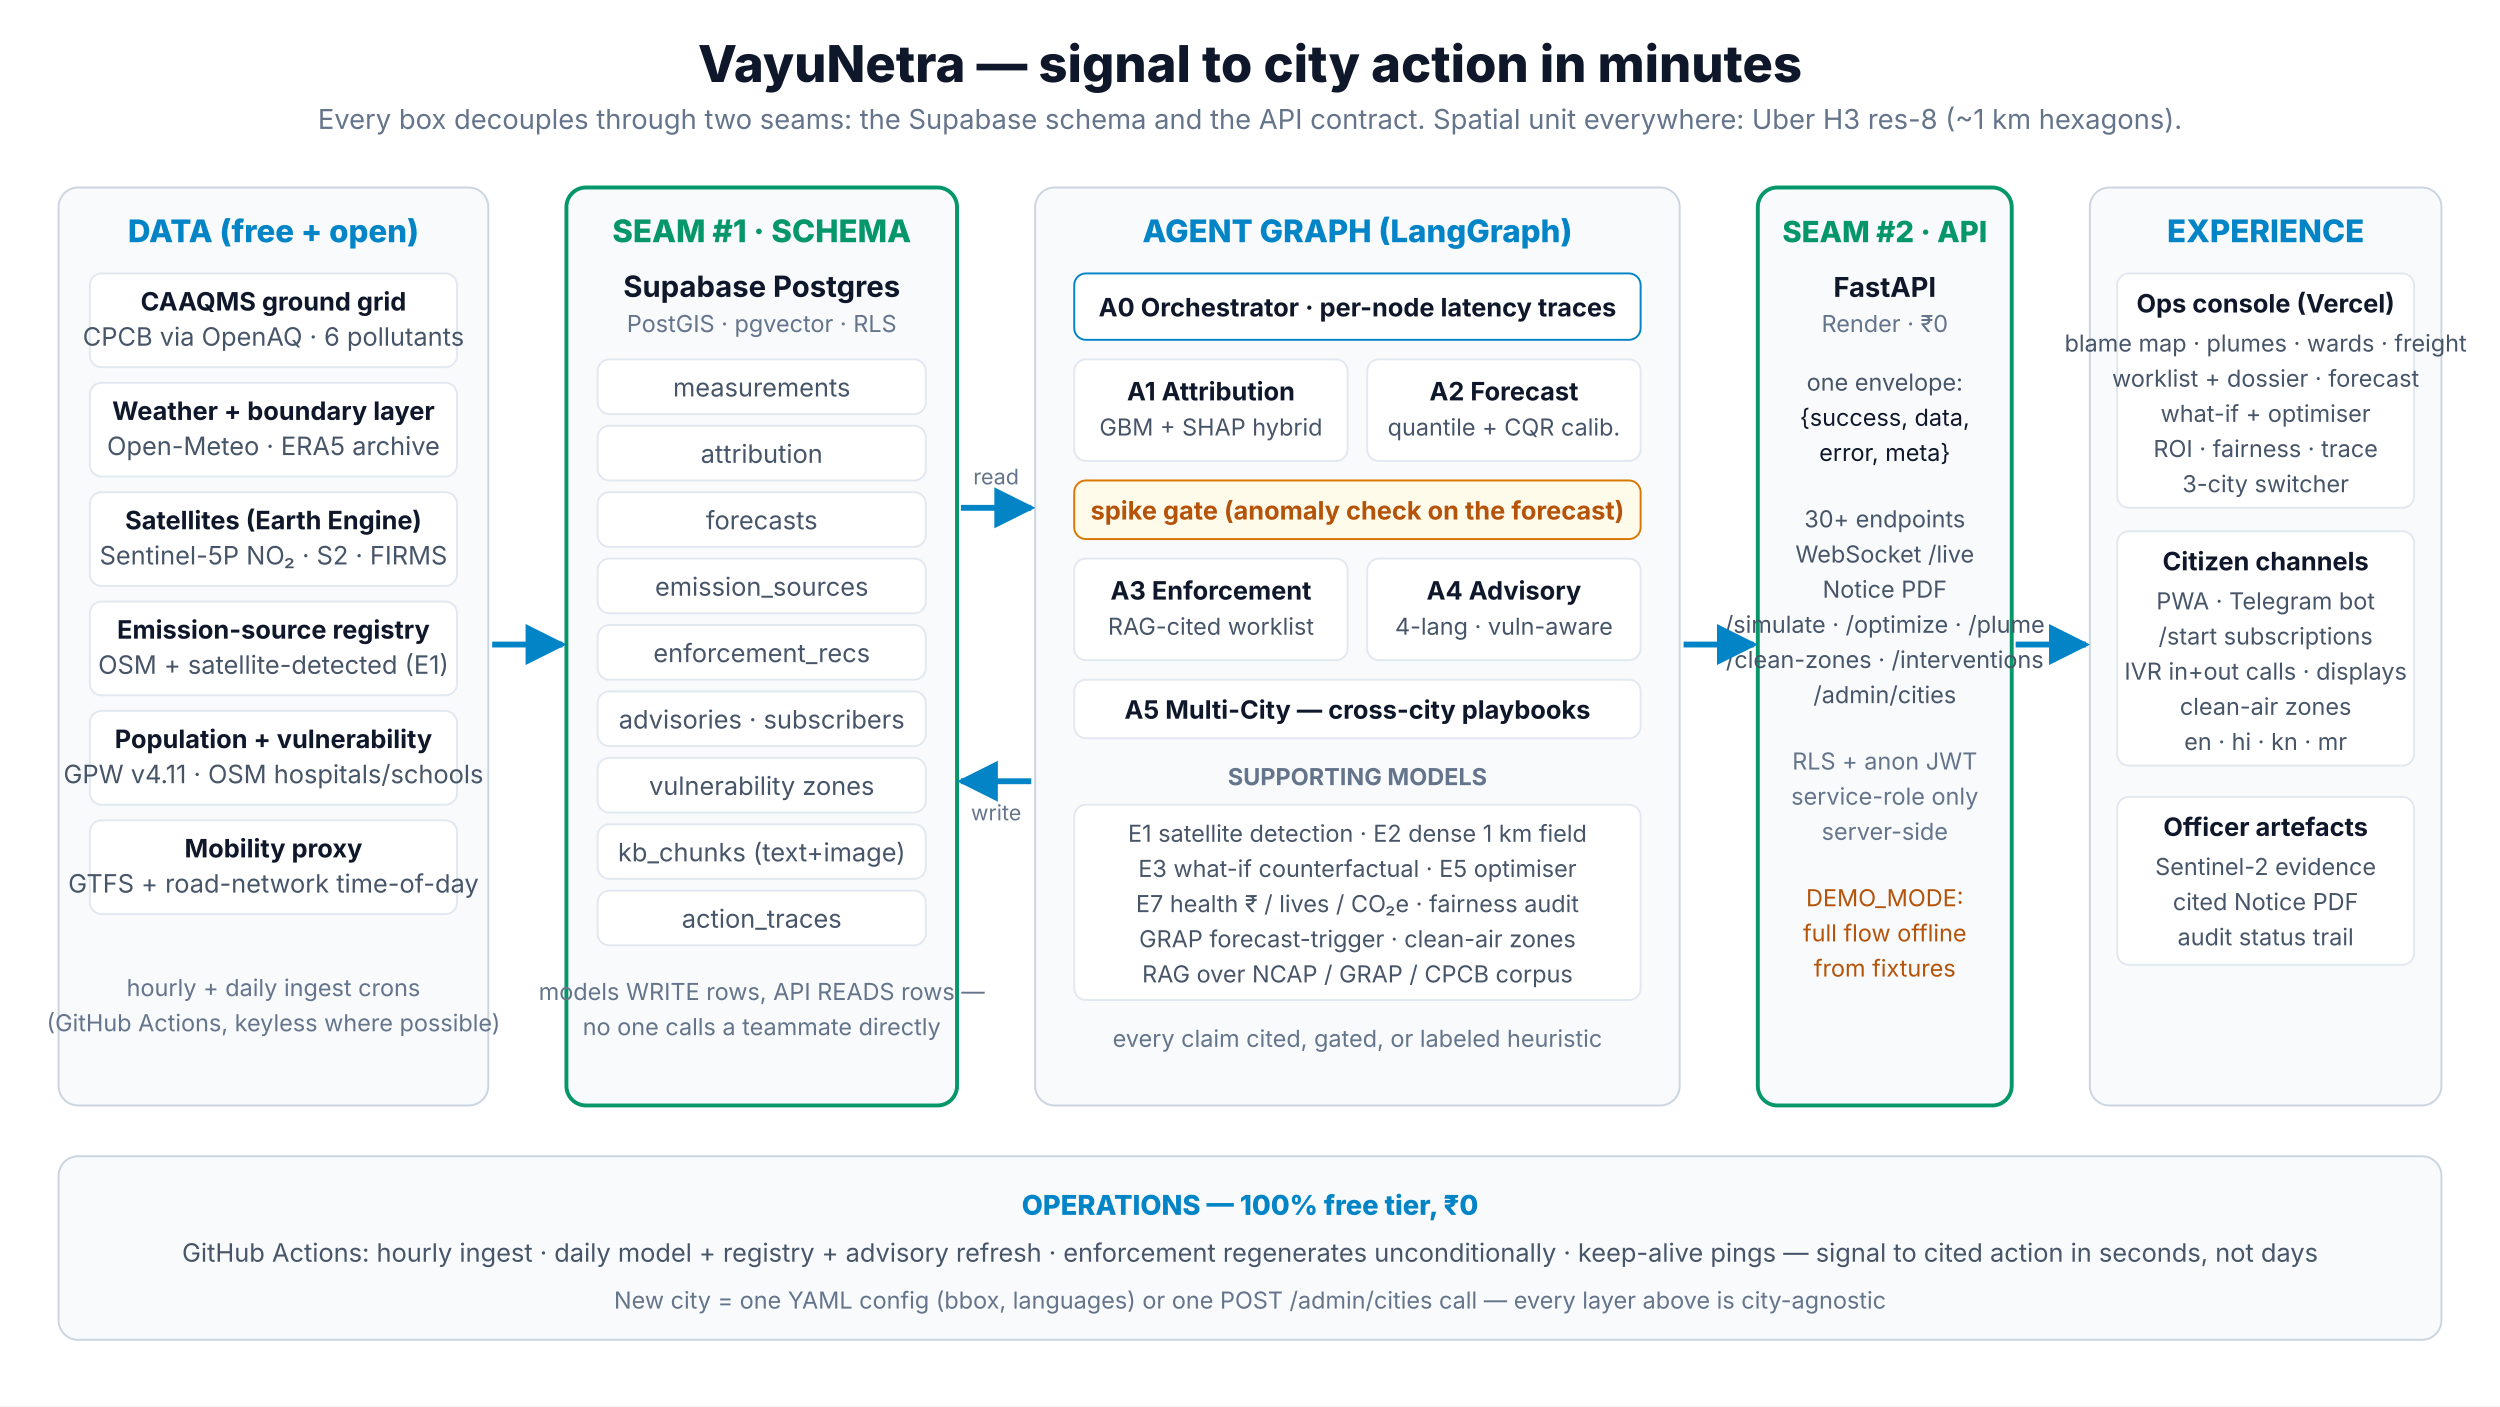
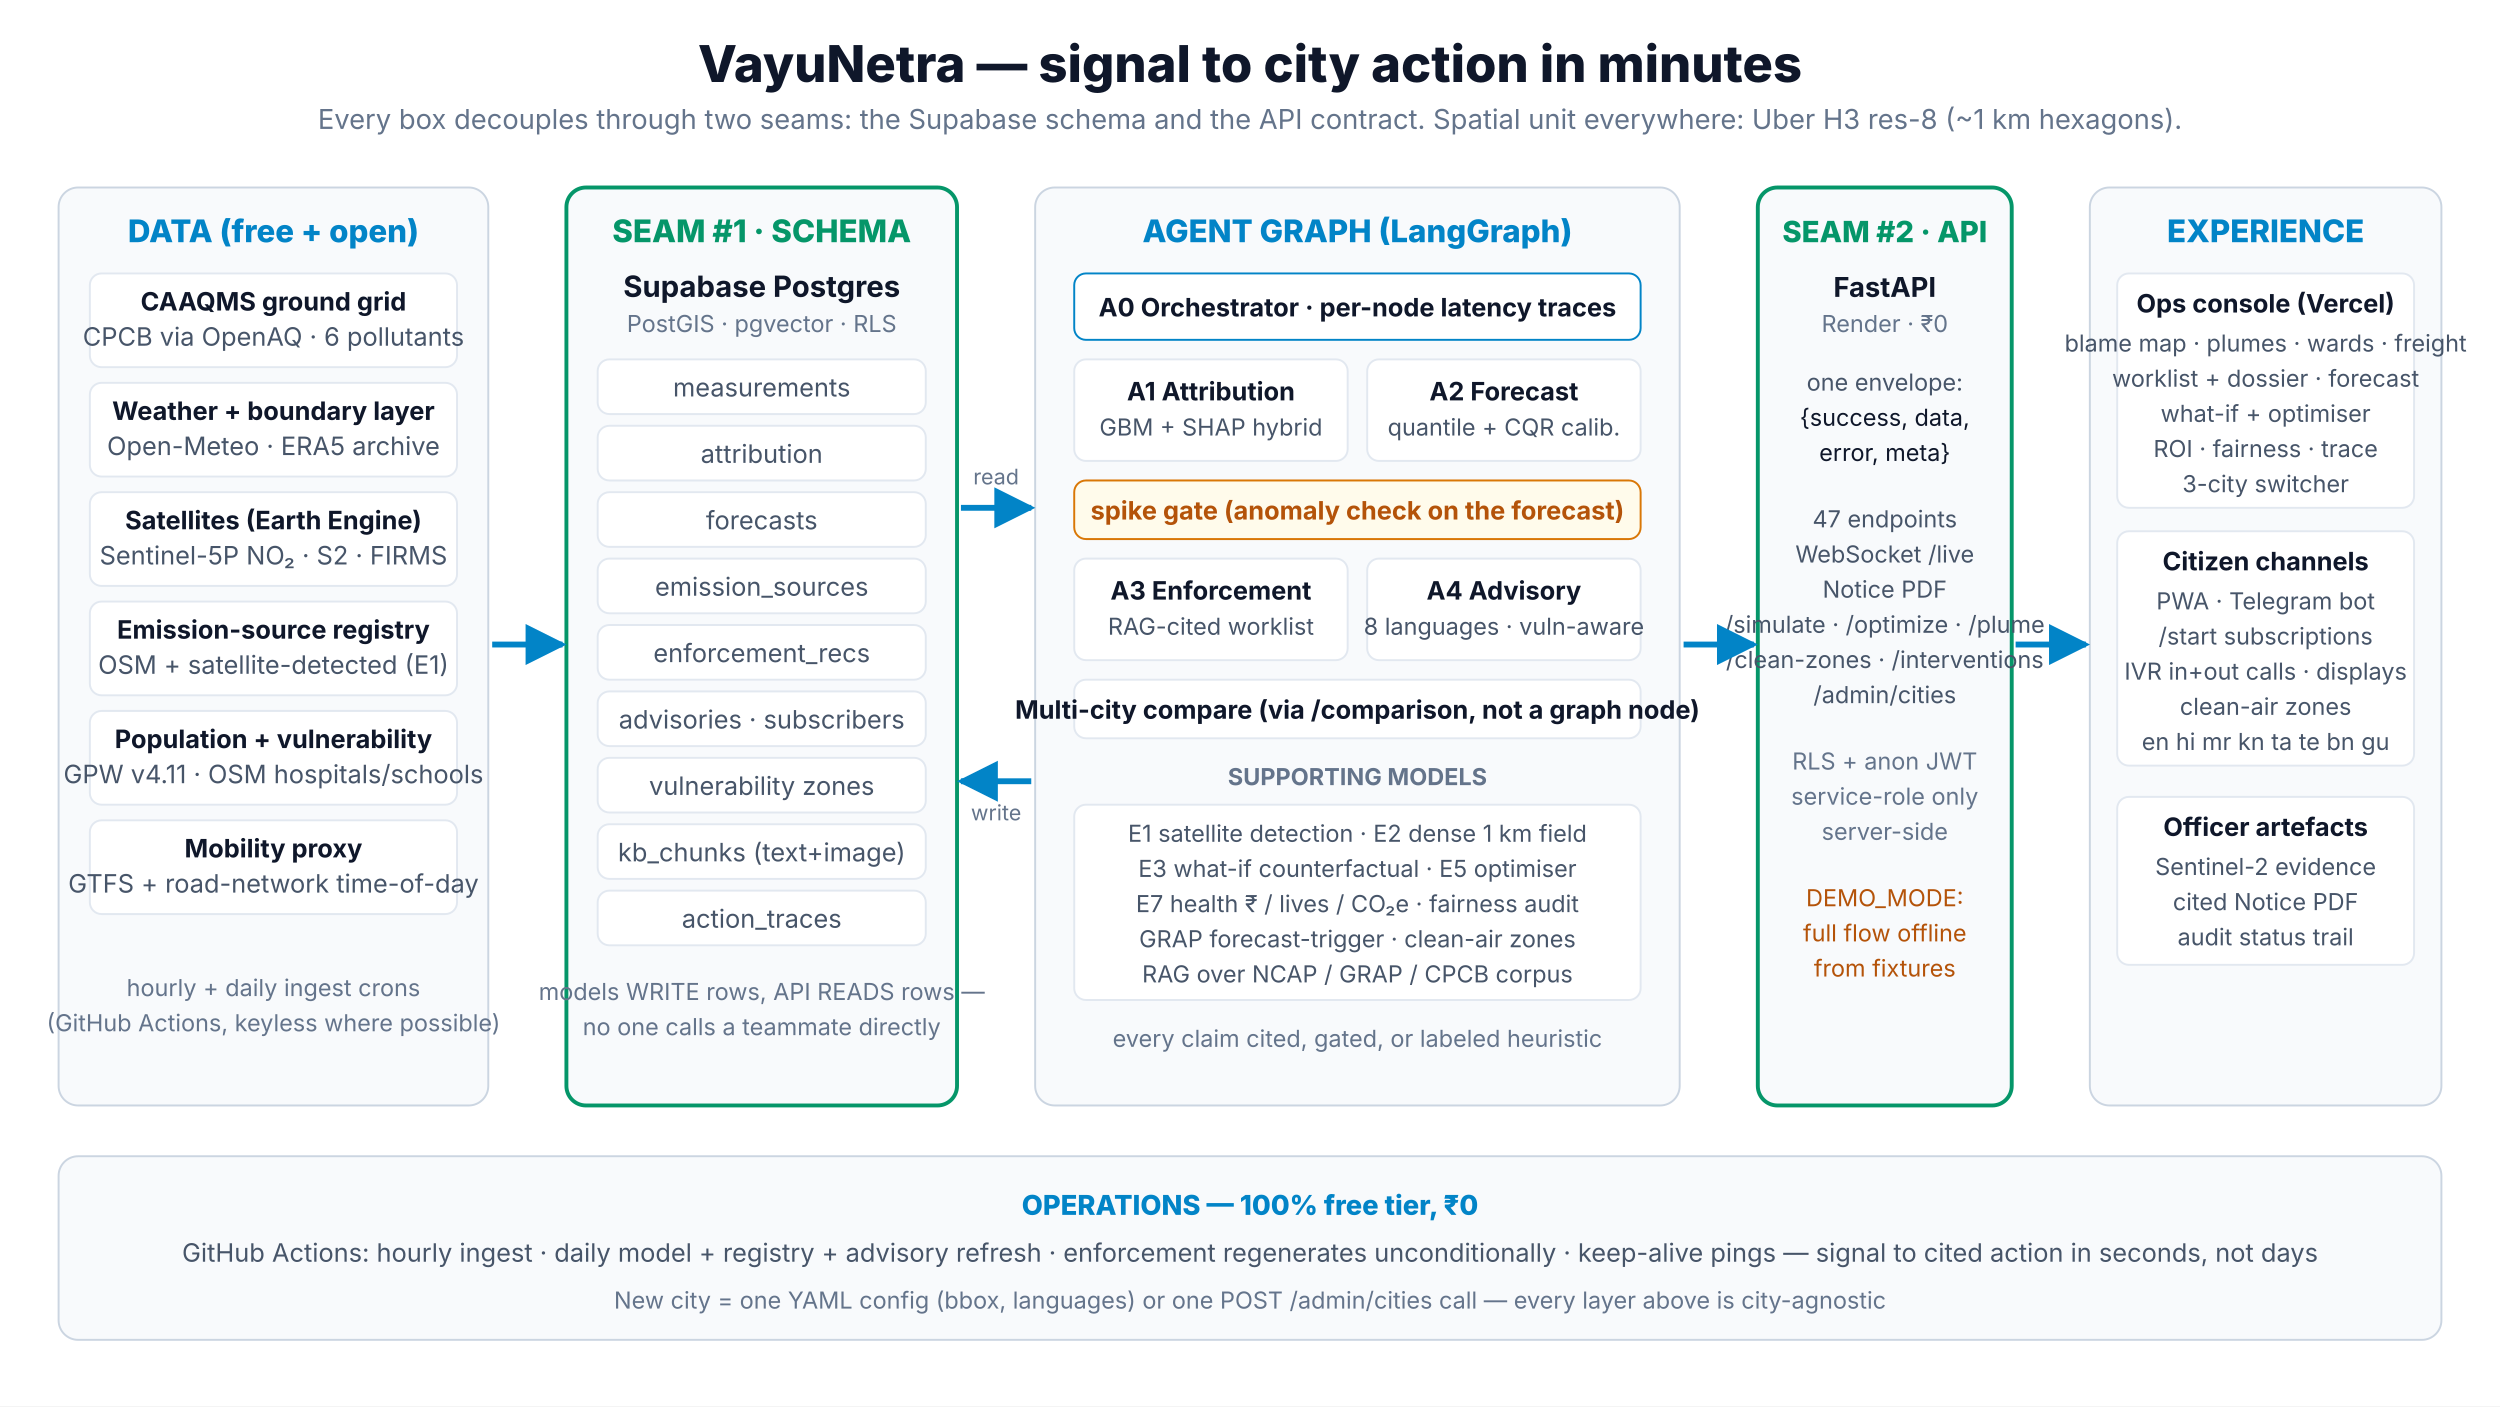
<svg xmlns="http://www.w3.org/2000/svg" viewBox="0 0 1280 720" font-family="Inter, Segoe UI, Arial, sans-serif">
  <defs>
    <marker id="arrL" viewBox="0 0 10 10" refX="9" refY="5" markerWidth="7" markerHeight="7" orient="auto-start-reverse">
      <path d="M 0 0 L 10 5 L 0 10 z" fill="#0284c7" />
    </marker>
  </defs>
  <rect width="1280" height="720" fill="#ffffff" />
  <text x="640" y="42" text-anchor="middle" fill="#0f172a" font-size="26" font-weight="800">VayuNetra — signal to city action in minutes</text>
  <text x="640" y="66" text-anchor="middle" fill="#64748b" font-size="14">Every box decouples through two seams: the Supabase schema and the API contract. Spatial unit everywhere: Uber H3 res-8 (~1 km hexagons).</text>
  <rect x="30" y="96" width="220" height="470" rx="10" fill="#f8fafc" stroke="#cbd5e1" />
  <text x="140" y="124" text-anchor="middle" fill="#0284c7" font-size="16" font-weight="800">DATA (free + open)</text>
  <g fill="#475569" font-size="13">
    <rect x="46" y="140" width="188" height="48" rx="6" fill="#ffffff" stroke="#e2e8f0" />
    <text x="140" y="159" text-anchor="middle" fill="#0f172a" font-weight="700">CAAQMS ground grid</text>
    <text x="140" y="177" text-anchor="middle">CPCB via OpenAQ · 6 pollutants</text>
    <rect x="46" y="196" width="188" height="48" rx="6" fill="#ffffff" stroke="#e2e8f0" />
    <text x="140" y="215" text-anchor="middle" fill="#0f172a" font-weight="700">Weather + boundary layer</text>
    <text x="140" y="233" text-anchor="middle">Open-Meteo · ERA5 archive</text>
    <rect x="46" y="252" width="188" height="48" rx="6" fill="#ffffff" stroke="#e2e8f0" />
    <text x="140" y="271" text-anchor="middle" fill="#0f172a" font-weight="700">Satellites (Earth Engine)</text>
    <text x="140" y="289" text-anchor="middle">Sentinel-5P NO₂ · S2 · FIRMS</text>
    <rect x="46" y="308" width="188" height="48" rx="6" fill="#ffffff" stroke="#e2e8f0" />
    <text x="140" y="327" text-anchor="middle" fill="#0f172a" font-weight="700">Emission-source registry</text>
    <text x="140" y="345" text-anchor="middle">OSM + satellite-detected (E1)</text>
    <rect x="46" y="364" width="188" height="48" rx="6" fill="#ffffff" stroke="#e2e8f0" />
    <text x="140" y="383" text-anchor="middle" fill="#0f172a" font-weight="700">Population + vulnerability</text>
    <text x="140" y="401" text-anchor="middle">GPW v4.11 · OSM hospitals/schools</text>
    <rect x="46" y="420" width="188" height="48" rx="6" fill="#ffffff" stroke="#e2e8f0" />
    <text x="140" y="439" text-anchor="middle" fill="#0f172a" font-weight="700">Mobility proxy</text>
    <text x="140" y="457" text-anchor="middle">GTFS + road-network time-of-day</text>
    <text x="140" y="510" text-anchor="middle" fill="#64748b" font-size="12">hourly + daily ingest crons</text>
    <text x="140" y="528" text-anchor="middle" fill="#64748b" font-size="12">(GitHub Actions, keyless where possible)</text>
  </g>
  <rect x="290" y="96" width="200" height="470" rx="10" fill="#f8fafc" stroke="#059669" stroke-width="2" />
  <text x="390" y="124" text-anchor="middle" fill="#059669" font-size="16" font-weight="800">SEAM #1 · SCHEMA</text>
  <g fill="#475569" font-size="13">
    <text x="390" y="152" text-anchor="middle" fill="#0f172a" font-size="15" font-weight="700">Supabase Postgres</text>
    <text x="390" y="170" text-anchor="middle" fill="#64748b" font-size="12">PostGIS · pgvector · RLS</text>
    <rect x="306" y="184" width="168" height="28" rx="6" fill="#ffffff" stroke="#e2e8f0" />
    <text x="390" y="203" text-anchor="middle">measurements</text>
    <rect x="306" y="218" width="168" height="28" rx="6" fill="#ffffff" stroke="#e2e8f0" />
    <text x="390" y="237" text-anchor="middle">attribution</text>
    <rect x="306" y="252" width="168" height="28" rx="6" fill="#ffffff" stroke="#e2e8f0" />
    <text x="390" y="271" text-anchor="middle">forecasts</text>
    <rect x="306" y="286" width="168" height="28" rx="6" fill="#ffffff" stroke="#e2e8f0" />
    <text x="390" y="305" text-anchor="middle">emission_sources</text>
    <rect x="306" y="320" width="168" height="28" rx="6" fill="#ffffff" stroke="#e2e8f0" />
    <text x="390" y="339" text-anchor="middle">enforcement_recs</text>
    <rect x="306" y="354" width="168" height="28" rx="6" fill="#ffffff" stroke="#e2e8f0" />
    <text x="390" y="373" text-anchor="middle">advisories · subscribers</text>
    <rect x="306" y="388" width="168" height="28" rx="6" fill="#ffffff" stroke="#e2e8f0" />
    <text x="390" y="407" text-anchor="middle">vulnerability zones</text>
    <rect x="306" y="422" width="168" height="28" rx="6" fill="#ffffff" stroke="#e2e8f0" />
    <text x="390" y="441" text-anchor="middle">kb_chunks (text+image)</text>
    <rect x="306" y="456" width="168" height="28" rx="6" fill="#ffffff" stroke="#e2e8f0" />
    <text x="390" y="475" text-anchor="middle">action_traces</text>
    <text x="390" y="512" text-anchor="middle" fill="#64748b" font-size="12">models WRITE rows, API READS rows —</text>
    <text x="390" y="530" text-anchor="middle" fill="#64748b" font-size="12">no one calls a teammate directly</text>
  </g>
  <rect x="530" y="96" width="330" height="470" rx="10" fill="#f8fafc" stroke="#cbd5e1" />
  <text x="695" y="124" text-anchor="middle" fill="#0284c7" font-size="16" font-weight="800">AGENT GRAPH (LangGraph)</text>
  <g fill="#475569" font-size="13">
    <rect x="550" y="140" width="290" height="34" rx="6" fill="#ffffff" stroke="#0284c7" />
    <text x="695" y="162" text-anchor="middle" fill="#0f172a" font-weight="700">A0 Orchestrator · per-node latency traces</text>
    <rect x="550" y="184" width="140" height="52" rx="6" fill="#ffffff" stroke="#e2e8f0" />
    <text x="620" y="205" text-anchor="middle" fill="#0f172a" font-weight="700">A1 Attribution</text>
    <text x="620" y="223" text-anchor="middle" font-size="12">GBM + SHAP hybrid</text>
    <rect x="700" y="184" width="140" height="52" rx="6" fill="#ffffff" stroke="#e2e8f0" />
    <text x="770" y="205" text-anchor="middle" fill="#0f172a" font-weight="700">A2 Forecast</text>
    <text x="770" y="223" text-anchor="middle" font-size="12">quantile + CQR calib.</text>
    <rect x="550" y="246" width="290" height="30" rx="6" fill="#fffbeb" stroke="#d97706" />
    <text x="695" y="266" text-anchor="middle" fill="#b45309" font-weight="700">spike gate (anomaly check on the forecast)</text>
    <rect x="550" y="286" width="140" height="52" rx="6" fill="#ffffff" stroke="#e2e8f0" />
    <text x="620" y="307" text-anchor="middle" fill="#0f172a" font-weight="700">A3 Enforcement</text>
    <text x="620" y="325" text-anchor="middle" font-size="12">RAG-cited worklist</text>
    <rect x="700" y="286" width="140" height="52" rx="6" fill="#ffffff" stroke="#e2e8f0" />
    <text x="770" y="307" text-anchor="middle" fill="#0f172a" font-weight="700">A4 Advisory</text>
-     <text x="770" y="325" text-anchor="middle" font-size="12">4-lang · vuln-aware</text>
+     <text x="770" y="325" text-anchor="middle" font-size="12">8 languages · vuln-aware</text>
    <rect x="550" y="348" width="290" height="30" rx="6" fill="#ffffff" stroke="#e2e8f0" />
-     <text x="695" y="368" text-anchor="middle" fill="#0f172a" font-weight="700">A5 Multi-City — cross-city playbooks</text>
+     <text x="695" y="368" text-anchor="middle" fill="#0f172a" font-weight="700">Multi-city compare (via /comparison, not a graph node)</text>
    <text x="695" y="402" text-anchor="middle" fill="#64748b" font-size="12" font-weight="700">SUPPORTING MODELS</text>
    <rect x="550" y="412" width="290" height="100" rx="6" fill="#ffffff" stroke="#e2e8f0" />
    <text x="695" y="431" text-anchor="middle" font-size="12">E1 satellite detection · E2 dense 1 km field</text>
    <text x="695" y="449" text-anchor="middle" font-size="12">E3 what-if counterfactual · E5 optimiser</text>
    <text x="695" y="467" text-anchor="middle" font-size="12">E7 health ₹ / lives / CO₂e · fairness audit</text>
    <text x="695" y="485" text-anchor="middle" font-size="12">GRAP forecast-trigger · clean-air zones</text>
    <text x="695" y="503" text-anchor="middle" font-size="12">RAG over NCAP / GRAP / CPCB corpus</text>
    <text x="695" y="536" text-anchor="middle" fill="#64748b" font-size="12">every claim cited, gated, or labeled heuristic</text>
  </g>
  <rect x="900" y="96" width="130" height="470" rx="10" fill="#f8fafc" stroke="#059669" stroke-width="2" />
  <text x="965" y="124" text-anchor="middle" fill="#059669" font-size="15" font-weight="800">SEAM #2 · API</text>
  <g fill="#475569" font-size="12">
    <text x="965" y="152" text-anchor="middle" fill="#0f172a" font-size="14" font-weight="700">FastAPI</text>
    <text x="965" y="170" text-anchor="middle" fill="#64748b">Render · ₹0</text>
    <text x="965" y="200" text-anchor="middle">one envelope:</text>
    <text x="965" y="218" text-anchor="middle" fill="#0f172a">{success, data,</text>
    <text x="965" y="236" text-anchor="middle" fill="#0f172a">error, meta}</text>
-     <text x="965" y="270" text-anchor="middle">30+ endpoints</text>
+     <text x="965" y="270" text-anchor="middle">47 endpoints</text>
    <text x="965" y="288" text-anchor="middle">WebSocket /live</text>
    <text x="965" y="306" text-anchor="middle">Notice PDF</text>
    <text x="965" y="324" text-anchor="middle">/simulate · /optimize · /plume</text>
    <text x="965" y="342" text-anchor="middle">/clean-zones · /interventions</text>
    <text x="965" y="360" text-anchor="middle">/admin/cities</text>
    <text x="965" y="394" text-anchor="middle" fill="#64748b">RLS + anon JWT</text>
    <text x="965" y="412" text-anchor="middle" fill="#64748b">service-role only</text>
    <text x="965" y="430" text-anchor="middle" fill="#64748b">server-side</text>
    <text x="965" y="464" text-anchor="middle" fill="#b45309">DEMO_MODE:</text>
    <text x="965" y="482" text-anchor="middle" fill="#b45309">full flow offline</text>
    <text x="965" y="500" text-anchor="middle" fill="#b45309">from fixtures</text>
  </g>
  <rect x="1070" y="96" width="180" height="470" rx="10" fill="#f8fafc" stroke="#cbd5e1" />
  <text x="1160" y="124" text-anchor="middle" fill="#0284c7" font-size="16" font-weight="800">EXPERIENCE</text>
  <g fill="#475569" font-size="12">
    <rect x="1084" y="140" width="152" height="120" rx="6" fill="#ffffff" stroke="#e2e8f0" />
    <text x="1160" y="160" text-anchor="middle" fill="#0f172a" font-size="13" font-weight="700">Ops console (Vercel)</text>
    <text x="1160" y="180" text-anchor="middle">blame map · plumes · wards · freight</text>
    <text x="1160" y="198" text-anchor="middle">worklist + dossier · forecast</text>
    <text x="1160" y="216" text-anchor="middle">what-if + optimiser</text>
    <text x="1160" y="234" text-anchor="middle">ROI · fairness · trace</text>
    <text x="1160" y="252" text-anchor="middle">3-city switcher</text>
    <rect x="1084" y="272" width="152" height="120" rx="6" fill="#ffffff" stroke="#e2e8f0" />
    <text x="1160" y="292" text-anchor="middle" fill="#0f172a" font-size="13" font-weight="700">Citizen channels</text>
    <text x="1160" y="312" text-anchor="middle">PWA · Telegram bot</text>
    <text x="1160" y="330" text-anchor="middle">/start subscriptions</text>
    <text x="1160" y="348" text-anchor="middle">IVR in+out calls · displays</text>
    <text x="1160" y="366" text-anchor="middle">clean-air zones</text>
-     <text x="1160" y="384" text-anchor="middle">en · hi · kn · mr</text>
+     <text x="1160" y="384" text-anchor="middle">en hi mr kn ta te bn gu</text>
    <rect x="1084" y="408" width="152" height="86" rx="6" fill="#ffffff" stroke="#e2e8f0" />
    <text x="1160" y="428" text-anchor="middle" fill="#0f172a" font-size="13" font-weight="700">Officer artefacts</text>
    <text x="1160" y="448" text-anchor="middle">Sentinel-2 evidence</text>
    <text x="1160" y="466" text-anchor="middle">cited Notice PDF</text>
    <text x="1160" y="484" text-anchor="middle">audit status trail</text>
  </g>
  <line x1="252" y1="330" x2="288" y2="330" stroke="#0284c7" stroke-width="3" marker-end="url(#arrL)" />
  <line x1="492" y1="260" x2="528" y2="260" stroke="#0284c7" stroke-width="3" marker-end="url(#arrL)" />
  <line x1="528" y1="400" x2="492" y2="400" stroke="#0284c7" stroke-width="3" marker-end="url(#arrL)" />
  <text x="510" y="248" text-anchor="middle" fill="#64748b" font-size="11">read</text>
  <text x="510" y="420" text-anchor="middle" fill="#64748b" font-size="11">write</text>
  <line x1="862" y1="330" x2="898" y2="330" stroke="#0284c7" stroke-width="3" marker-end="url(#arrL)" />
  <line x1="1032" y1="330" x2="1068" y2="330" stroke="#0284c7" stroke-width="3" marker-end="url(#arrL)" />
  <rect x="30" y="592" width="1220" height="94" rx="10" fill="#f8fafc" stroke="#cbd5e1" />
  <text x="640" y="622" text-anchor="middle" fill="#0284c7" font-size="14" font-weight="800">OPERATIONS — 100% free tier, ₹0</text>
  <text x="640" y="646" text-anchor="middle" fill="#475569" font-size="13">GitHub Actions: hourly ingest · daily model + registry + advisory refresh · enforcement regenerates unconditionally · keep-alive pings — signal to cited action in seconds, not days</text>
  <text x="640" y="670" text-anchor="middle" fill="#64748b" font-size="12">New city = one YAML config (bbox, languages) or one POST /admin/cities call — every layer above is city-agnostic</text>
</svg>
